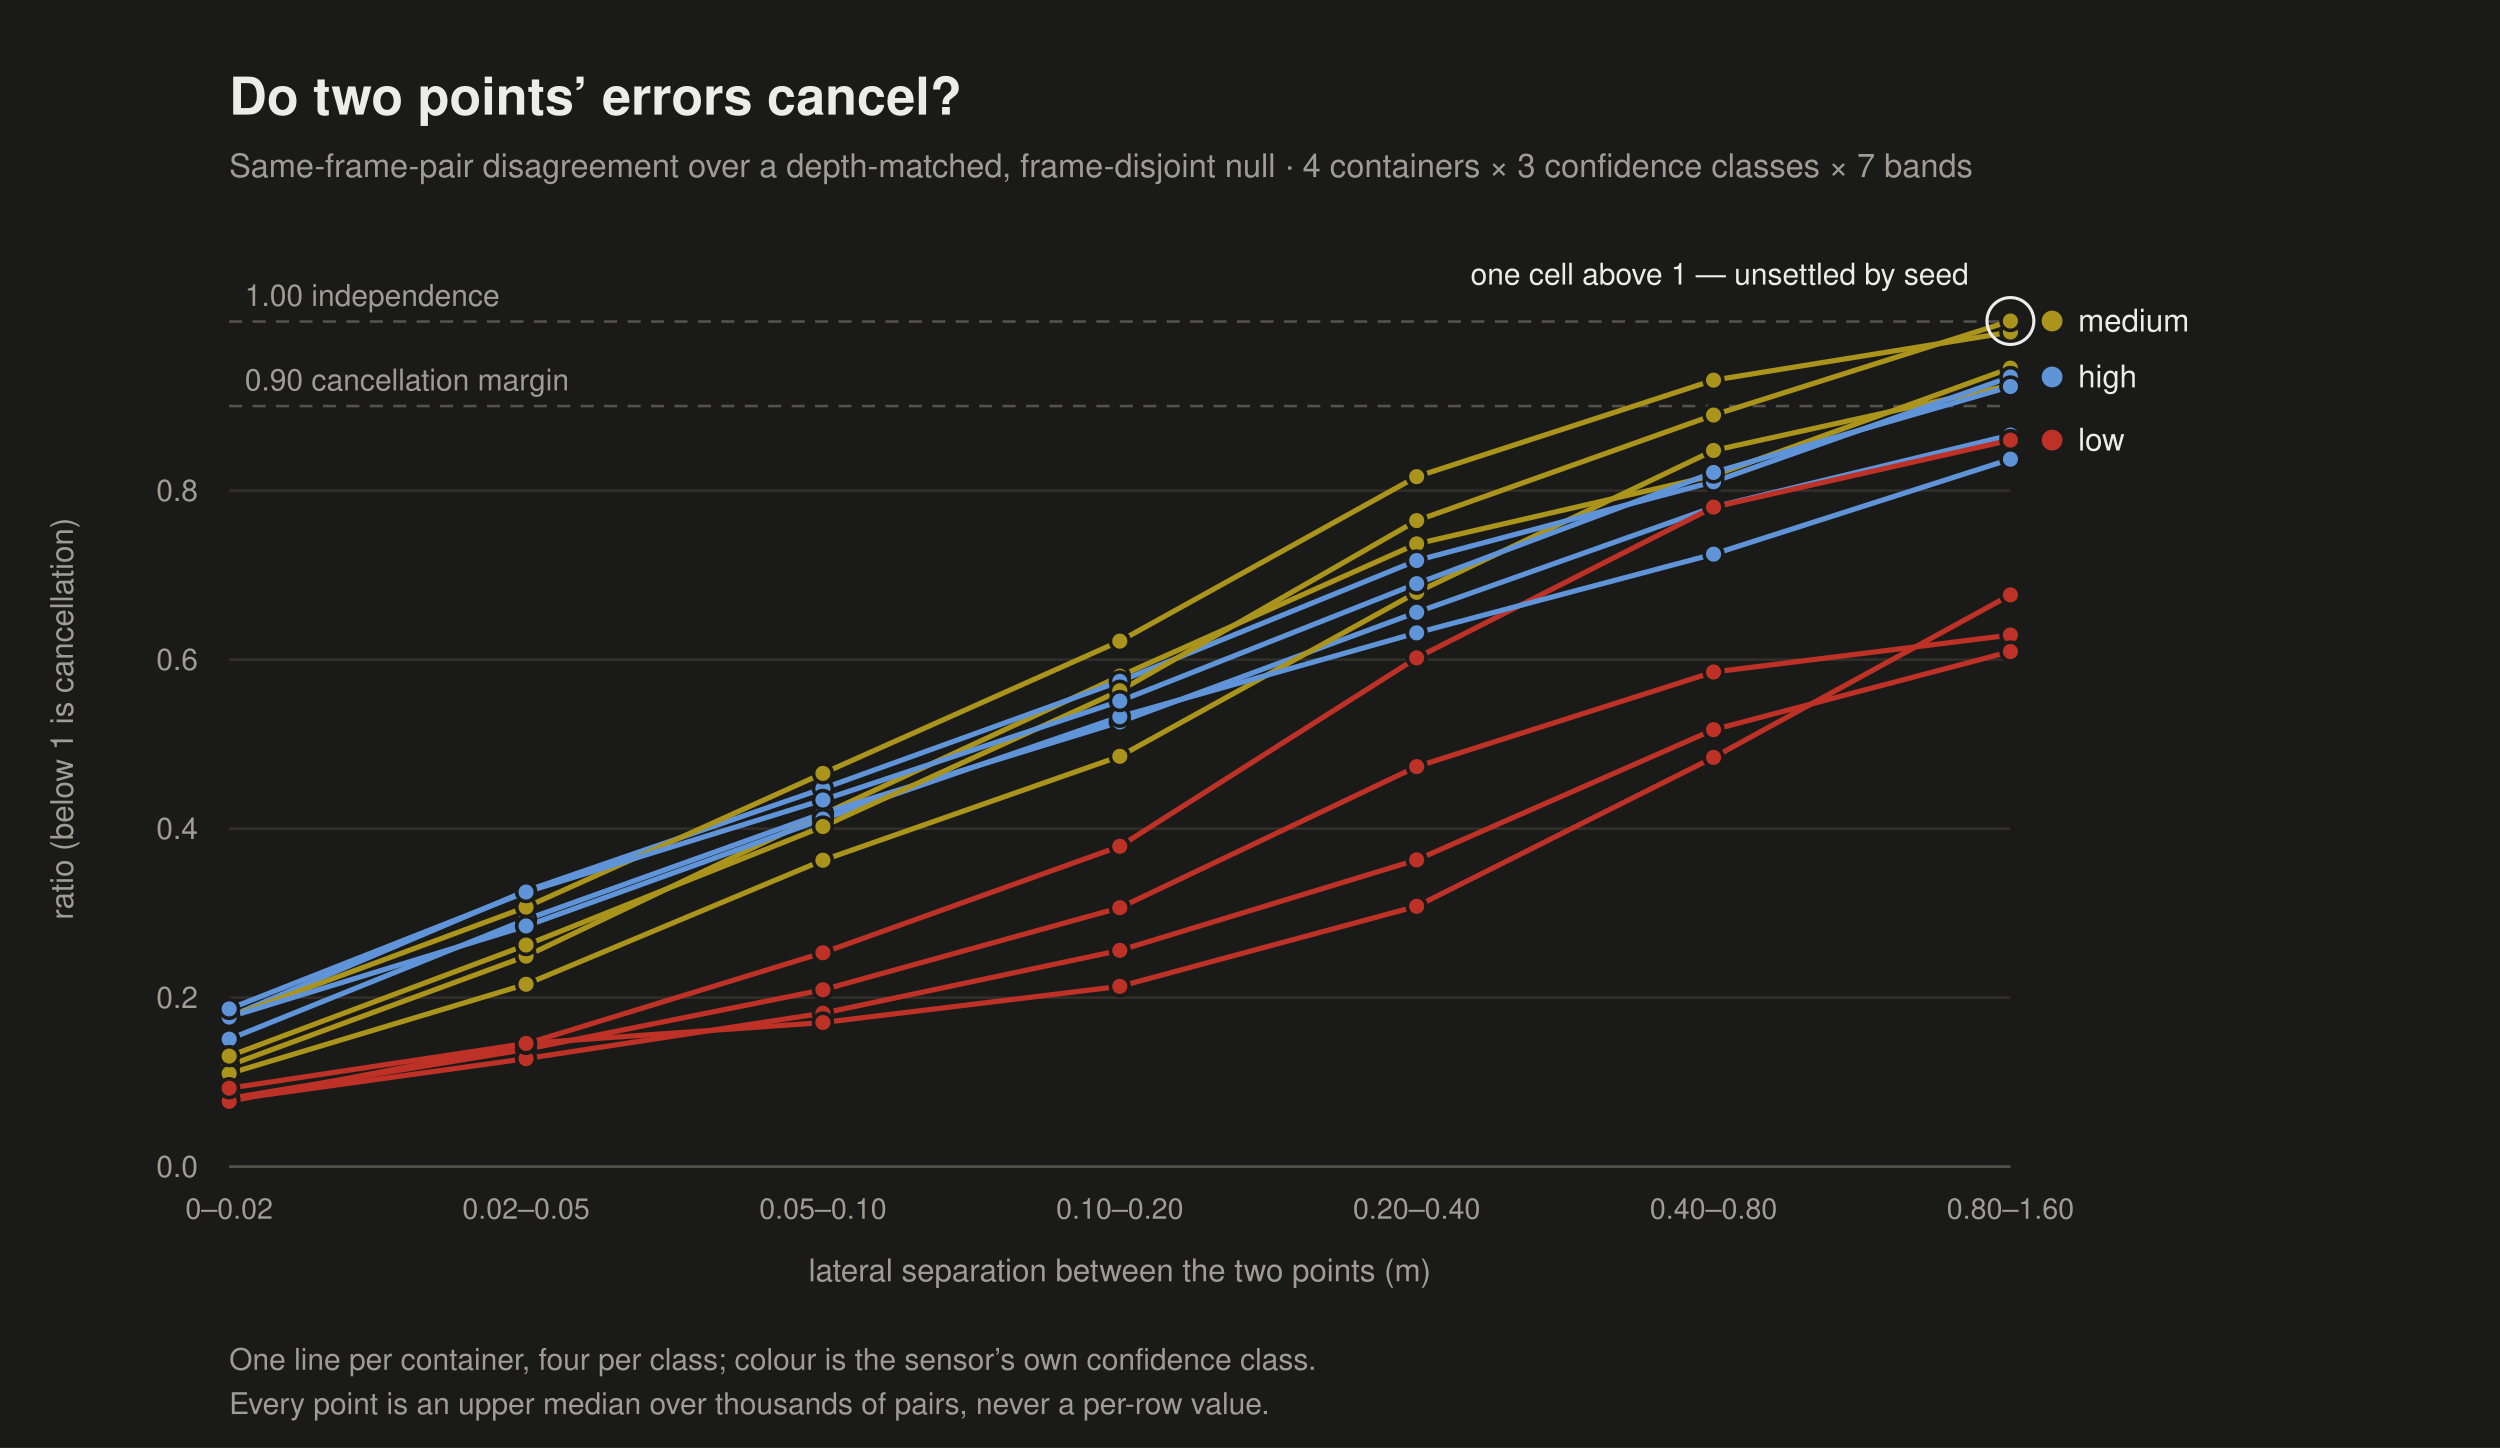
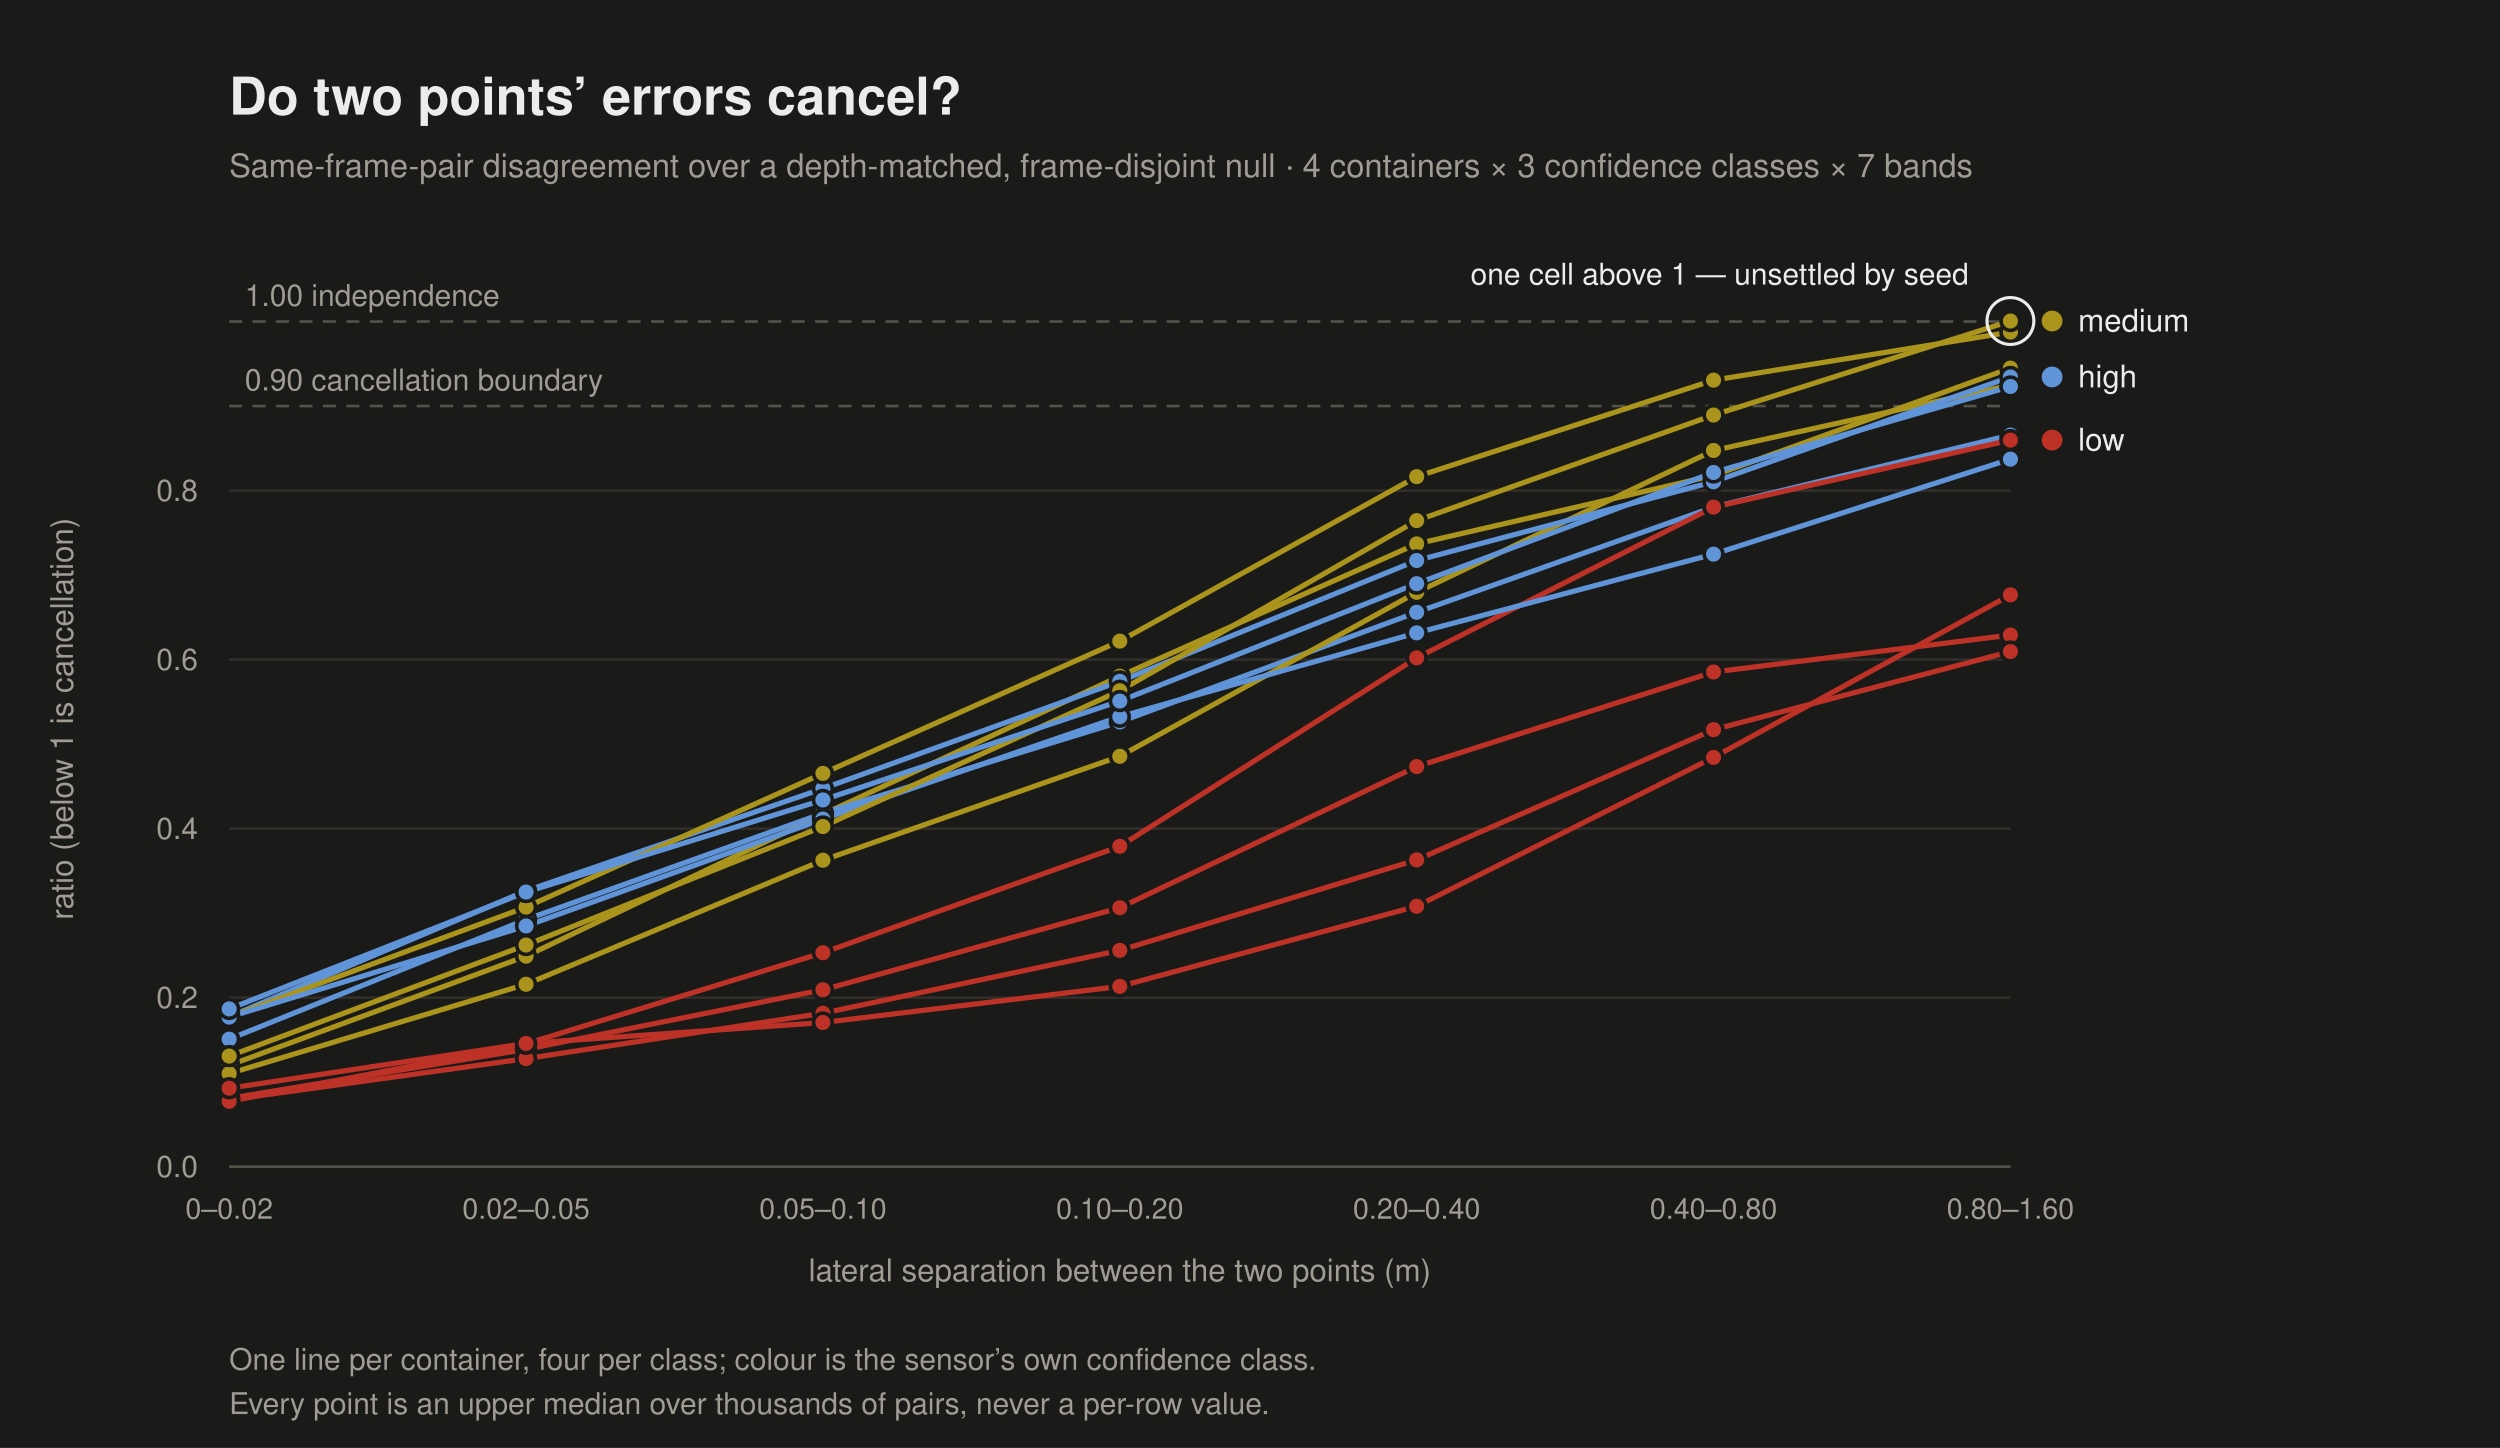
<svg xmlns="http://www.w3.org/2000/svg" width="960" height="556" viewBox="0 0 960 556" font-family="-apple-system, BlinkMacSystemFont, Segoe UI, Helvetica, Arial, sans-serif" role="img" aria-label="Ratio of same-frame-pair disagreement to a frame-disjoint null, rising with separation in all twelve series">
  <rect width="960" height="556" fill="#1a1a19" />
  <text x="88" y="44" fill="#ececea" font-size="20" font-weight="600">Do two points’ errors cancel?</text>
  <text x="88" y="68" fill="#a09c94" font-size="12.5">Same-frame-pair disagreement over a depth-matched, frame-disjoint null · 4 containers × 3 confidence classes × 7 bands</text>
  <line x1="88" y1="448" x2="772" y2="448" stroke="#322f2b" stroke-width="1" />
  <text x="76" y="452" fill="#a09c94" font-size="11.5" text-anchor="end">0.0</text>
  <line x1="88" y1="383.09" x2="772" y2="383.09" stroke="#322f2b" stroke-width="1" />
  <text x="76" y="387.09" fill="#a09c94" font-size="11.5" text-anchor="end">0.2</text>
  <line x1="88" y1="318.19" x2="772" y2="318.19" stroke="#322f2b" stroke-width="1" />
  <text x="76" y="322.19" fill="#a09c94" font-size="11.5" text-anchor="end">0.4</text>
  <line x1="88" y1="253.28" x2="772" y2="253.28" stroke="#322f2b" stroke-width="1" />
  <text x="76" y="257.28" fill="#a09c94" font-size="11.5" text-anchor="end">0.6</text>
  <line x1="88" y1="188.38" x2="772" y2="188.38" stroke="#322f2b" stroke-width="1" />
  <text x="76" y="192.38" fill="#a09c94" font-size="11.5" text-anchor="end">0.8</text>
  <line x1="88" y1="155.92" x2="772" y2="155.92" stroke="#55524c" stroke-width="1" stroke-dasharray="5 4" />
-   <text x="94" y="149.92" fill="#a09c94" font-size="11.5">0.90  cancellation margin</text>
+   <text x="94" y="149.92" fill="#a09c94" font-size="11.5">0.90  cancellation boundary</text>
  <line x1="88" y1="123.47" x2="772" y2="123.47" stroke="#55524c" stroke-width="1" stroke-dasharray="5 4" />
  <text x="94" y="117.47" fill="#a09c94" font-size="11.5">1.00  independence</text>
  <line x1="88" y1="448" x2="772" y2="448" stroke="#55524c" stroke-width="1" />
  <text x="88" y="468" fill="#a09c94" font-size="11" text-anchor="middle">0–0.02</text>
  <text x="202" y="468" fill="#a09c94" font-size="11" text-anchor="middle">0.02–0.05</text>
  <text x="316" y="468" fill="#a09c94" font-size="11" text-anchor="middle">0.05–0.10</text>
  <text x="430" y="468" fill="#a09c94" font-size="11" text-anchor="middle">0.10–0.20</text>
  <text x="544" y="468" fill="#a09c94" font-size="11" text-anchor="middle">0.20–0.40</text>
  <text x="658" y="468" fill="#a09c94" font-size="11" text-anchor="middle">0.40–0.80</text>
  <text x="772" y="468" fill="#a09c94" font-size="11" text-anchor="middle">0.80–1.60</text>
  <text x="430" y="492" fill="#a09c94" font-size="12" text-anchor="middle">lateral separation between the two points (m)</text>
  <text transform="translate(28 276) rotate(-90)" fill="#a09c94" font-size="12" text-anchor="middle">ratio (below 1 is cancellation)</text>
  <polyline points="88,421.75 202,402.94 316,380.08 430,348.56 544,294.37 658,258.05 772,243.85" fill="none" stroke="#BE3126" stroke-width="2" stroke-linejoin="round" stroke-linecap="round" />
  <polyline points="88,409.08 202,367.17 316,312.71 430,259.64 544,208.85 658,182.58 772,141.36" fill="none" stroke="#AA941C" stroke-width="2" stroke-linejoin="round" stroke-linecap="round" />
  <polyline points="88,399.04 202,353.1 316,312.3 430,277.23 544,235.12 658,194.71 772,167.06" fill="none" stroke="#6094D8" stroke-width="2" stroke-linejoin="round" stroke-linecap="round" />
  <polyline points="88,422.35 202,406.51 316,389.07 430,364.94 544,330.19 658,280.19 772,250.2" fill="none" stroke="#BE3126" stroke-width="2" stroke-linejoin="round" stroke-linecap="round" />
  <polyline points="88,412.24 202,377.96 316,330.33 430,290.42 544,227.46 658,172.98 772,147.91" fill="none" stroke="#AA941C" stroke-width="2" stroke-linejoin="round" stroke-linecap="round" />
  <polyline points="88,390.43 202,342.09 316,302.8 430,261.64 544,215.23 658,185 772,144.76" fill="none" stroke="#6094D8" stroke-width="2" stroke-linejoin="round" stroke-linecap="round" />
  <polyline points="88,422.91 202,400.8 316,365.85 430,324.98 544,252.62 658,194.73 772,169" fill="none" stroke="#BE3126" stroke-width="2" stroke-linejoin="round" stroke-linecap="round" />
  <polyline points="88,390.51 202,348.33 316,296.98 430,246.19 544,183.03 658,145.98 772,127.52" fill="none" stroke="#AA941C" stroke-width="2" stroke-linejoin="round" stroke-linecap="round" />
  <polyline points="88,390.56 202,355.58 316,314.52 430,275.22 544,243.02 658,212.79 772,176.32" fill="none" stroke="#6094D8" stroke-width="2" stroke-linejoin="round" stroke-linecap="round" />
  <polyline points="88,417.87 202,400.68 316,392.65 430,378.77 544,348.01 658,290.84 772,228.44" fill="none" stroke="#BE3126" stroke-width="2" stroke-linejoin="round" stroke-linecap="round" />
  <polyline points="88,405.54 202,362.89 316,317.39 430,265.25 544,199.91 658,159.38 772,123.27" fill="none" stroke="#AA941C" stroke-width="2" stroke-linejoin="round" stroke-linecap="round" />
  <polyline points="88,387.42 202,342.55 316,307.18 430,269.21 544,224.12 658,181.42 772,148.42" fill="none" stroke="#6094D8" stroke-width="2" stroke-linejoin="round" stroke-linecap="round" />
  <circle cx="88" cy="421.75" r="3.6" fill="#BE3126" stroke="#1a1a19" stroke-width="1.4" />
  <circle cx="202" cy="402.94" r="3.6" fill="#BE3126" stroke="#1a1a19" stroke-width="1.4" />
  <circle cx="316" cy="380.08" r="3.6" fill="#BE3126" stroke="#1a1a19" stroke-width="1.4" />
  <circle cx="430" cy="348.56" r="3.6" fill="#BE3126" stroke="#1a1a19" stroke-width="1.4" />
  <circle cx="544" cy="294.37" r="3.6" fill="#BE3126" stroke="#1a1a19" stroke-width="1.4" />
  <circle cx="658" cy="258.05" r="3.6" fill="#BE3126" stroke="#1a1a19" stroke-width="1.4" />
  <circle cx="772" cy="243.85" r="3.6" fill="#BE3126" stroke="#1a1a19" stroke-width="1.4" />
  <circle cx="88" cy="409.08" r="3.6" fill="#AA941C" stroke="#1a1a19" stroke-width="1.4" />
  <circle cx="202" cy="367.17" r="3.6" fill="#AA941C" stroke="#1a1a19" stroke-width="1.4" />
  <circle cx="316" cy="312.71" r="3.6" fill="#AA941C" stroke="#1a1a19" stroke-width="1.4" />
  <circle cx="430" cy="259.64" r="3.6" fill="#AA941C" stroke="#1a1a19" stroke-width="1.4" />
  <circle cx="544" cy="208.85" r="3.6" fill="#AA941C" stroke="#1a1a19" stroke-width="1.4" />
  <circle cx="658" cy="182.58" r="3.6" fill="#AA941C" stroke="#1a1a19" stroke-width="1.4" />
  <circle cx="772" cy="141.36" r="3.6" fill="#AA941C" stroke="#1a1a19" stroke-width="1.4" />
  <circle cx="88" cy="399.04" r="3.6" fill="#6094D8" stroke="#1a1a19" stroke-width="1.4" />
  <circle cx="202" cy="353.1" r="3.6" fill="#6094D8" stroke="#1a1a19" stroke-width="1.4" />
  <circle cx="316" cy="312.3" r="3.6" fill="#6094D8" stroke="#1a1a19" stroke-width="1.4" />
  <circle cx="430" cy="277.23" r="3.6" fill="#6094D8" stroke="#1a1a19" stroke-width="1.4" />
  <circle cx="544" cy="235.12" r="3.6" fill="#6094D8" stroke="#1a1a19" stroke-width="1.4" />
  <circle cx="658" cy="194.71" r="3.6" fill="#6094D8" stroke="#1a1a19" stroke-width="1.4" />
  <circle cx="772" cy="167.06" r="3.6" fill="#6094D8" stroke="#1a1a19" stroke-width="1.4" />
  <circle cx="88" cy="422.35" r="3.6" fill="#BE3126" stroke="#1a1a19" stroke-width="1.4" />
  <circle cx="202" cy="406.51" r="3.6" fill="#BE3126" stroke="#1a1a19" stroke-width="1.4" />
  <circle cx="316" cy="389.07" r="3.6" fill="#BE3126" stroke="#1a1a19" stroke-width="1.4" />
  <circle cx="430" cy="364.94" r="3.6" fill="#BE3126" stroke="#1a1a19" stroke-width="1.4" />
  <circle cx="544" cy="330.19" r="3.6" fill="#BE3126" stroke="#1a1a19" stroke-width="1.4" />
  <circle cx="658" cy="280.19" r="3.6" fill="#BE3126" stroke="#1a1a19" stroke-width="1.4" />
  <circle cx="772" cy="250.2" r="3.6" fill="#BE3126" stroke="#1a1a19" stroke-width="1.4" />
  <circle cx="88" cy="412.24" r="3.6" fill="#AA941C" stroke="#1a1a19" stroke-width="1.4" />
  <circle cx="202" cy="377.96" r="3.6" fill="#AA941C" stroke="#1a1a19" stroke-width="1.4" />
  <circle cx="316" cy="330.33" r="3.6" fill="#AA941C" stroke="#1a1a19" stroke-width="1.4" />
  <circle cx="430" cy="290.42" r="3.6" fill="#AA941C" stroke="#1a1a19" stroke-width="1.4" />
  <circle cx="544" cy="227.46" r="3.6" fill="#AA941C" stroke="#1a1a19" stroke-width="1.4" />
  <circle cx="658" cy="172.98" r="3.6" fill="#AA941C" stroke="#1a1a19" stroke-width="1.4" />
  <circle cx="772" cy="147.91" r="3.6" fill="#AA941C" stroke="#1a1a19" stroke-width="1.4" />
  <circle cx="88" cy="390.43" r="3.6" fill="#6094D8" stroke="#1a1a19" stroke-width="1.4" />
  <circle cx="202" cy="342.09" r="3.6" fill="#6094D8" stroke="#1a1a19" stroke-width="1.4" />
  <circle cx="316" cy="302.8" r="3.6" fill="#6094D8" stroke="#1a1a19" stroke-width="1.4" />
  <circle cx="430" cy="261.64" r="3.6" fill="#6094D8" stroke="#1a1a19" stroke-width="1.4" />
  <circle cx="544" cy="215.23" r="3.6" fill="#6094D8" stroke="#1a1a19" stroke-width="1.4" />
  <circle cx="658" cy="185" r="3.6" fill="#6094D8" stroke="#1a1a19" stroke-width="1.4" />
  <circle cx="772" cy="144.76" r="3.6" fill="#6094D8" stroke="#1a1a19" stroke-width="1.4" />
  <circle cx="88" cy="422.91" r="3.6" fill="#BE3126" stroke="#1a1a19" stroke-width="1.4" />
  <circle cx="202" cy="400.8" r="3.6" fill="#BE3126" stroke="#1a1a19" stroke-width="1.4" />
  <circle cx="316" cy="365.85" r="3.6" fill="#BE3126" stroke="#1a1a19" stroke-width="1.4" />
  <circle cx="430" cy="324.98" r="3.6" fill="#BE3126" stroke="#1a1a19" stroke-width="1.4" />
  <circle cx="544" cy="252.62" r="3.6" fill="#BE3126" stroke="#1a1a19" stroke-width="1.4" />
  <circle cx="658" cy="194.73" r="3.6" fill="#BE3126" stroke="#1a1a19" stroke-width="1.4" />
  <circle cx="772" cy="169" r="3.6" fill="#BE3126" stroke="#1a1a19" stroke-width="1.4" />
  <circle cx="88" cy="390.51" r="3.6" fill="#AA941C" stroke="#1a1a19" stroke-width="1.4" />
  <circle cx="202" cy="348.33" r="3.6" fill="#AA941C" stroke="#1a1a19" stroke-width="1.4" />
  <circle cx="316" cy="296.98" r="3.6" fill="#AA941C" stroke="#1a1a19" stroke-width="1.4" />
  <circle cx="430" cy="246.19" r="3.6" fill="#AA941C" stroke="#1a1a19" stroke-width="1.4" />
  <circle cx="544" cy="183.03" r="3.6" fill="#AA941C" stroke="#1a1a19" stroke-width="1.4" />
  <circle cx="658" cy="145.98" r="3.6" fill="#AA941C" stroke="#1a1a19" stroke-width="1.4" />
  <circle cx="772" cy="127.52" r="3.6" fill="#AA941C" stroke="#1a1a19" stroke-width="1.4" />
  <circle cx="88" cy="390.56" r="3.6" fill="#6094D8" stroke="#1a1a19" stroke-width="1.4" />
  <circle cx="202" cy="355.58" r="3.6" fill="#6094D8" stroke="#1a1a19" stroke-width="1.4" />
  <circle cx="316" cy="314.52" r="3.6" fill="#6094D8" stroke="#1a1a19" stroke-width="1.4" />
  <circle cx="430" cy="275.22" r="3.6" fill="#6094D8" stroke="#1a1a19" stroke-width="1.4" />
  <circle cx="544" cy="243.02" r="3.6" fill="#6094D8" stroke="#1a1a19" stroke-width="1.4" />
  <circle cx="658" cy="212.79" r="3.6" fill="#6094D8" stroke="#1a1a19" stroke-width="1.4" />
  <circle cx="772" cy="176.32" r="3.6" fill="#6094D8" stroke="#1a1a19" stroke-width="1.4" />
  <circle cx="88" cy="417.87" r="3.6" fill="#BE3126" stroke="#1a1a19" stroke-width="1.4" />
  <circle cx="202" cy="400.68" r="3.6" fill="#BE3126" stroke="#1a1a19" stroke-width="1.4" />
  <circle cx="316" cy="392.65" r="3.6" fill="#BE3126" stroke="#1a1a19" stroke-width="1.4" />
  <circle cx="430" cy="378.77" r="3.6" fill="#BE3126" stroke="#1a1a19" stroke-width="1.4" />
  <circle cx="544" cy="348.01" r="3.6" fill="#BE3126" stroke="#1a1a19" stroke-width="1.4" />
  <circle cx="658" cy="290.84" r="3.6" fill="#BE3126" stroke="#1a1a19" stroke-width="1.4" />
  <circle cx="772" cy="228.44" r="3.6" fill="#BE3126" stroke="#1a1a19" stroke-width="1.4" />
  <circle cx="88" cy="405.54" r="3.6" fill="#AA941C" stroke="#1a1a19" stroke-width="1.4" />
  <circle cx="202" cy="362.89" r="3.6" fill="#AA941C" stroke="#1a1a19" stroke-width="1.4" />
  <circle cx="316" cy="317.39" r="3.6" fill="#AA941C" stroke="#1a1a19" stroke-width="1.4" />
  <circle cx="430" cy="265.25" r="3.6" fill="#AA941C" stroke="#1a1a19" stroke-width="1.4" />
  <circle cx="544" cy="199.91" r="3.6" fill="#AA941C" stroke="#1a1a19" stroke-width="1.4" />
  <circle cx="658" cy="159.38" r="3.6" fill="#AA941C" stroke="#1a1a19" stroke-width="1.4" />
  <circle cx="772" cy="123.27" r="3.6" fill="#AA941C" stroke="#1a1a19" stroke-width="1.4" />
  <circle cx="88" cy="387.42" r="3.6" fill="#6094D8" stroke="#1a1a19" stroke-width="1.4" />
  <circle cx="202" cy="342.55" r="3.6" fill="#6094D8" stroke="#1a1a19" stroke-width="1.4" />
  <circle cx="316" cy="307.18" r="3.6" fill="#6094D8" stroke="#1a1a19" stroke-width="1.4" />
  <circle cx="430" cy="269.21" r="3.6" fill="#6094D8" stroke="#1a1a19" stroke-width="1.4" />
  <circle cx="544" cy="224.12" r="3.6" fill="#6094D8" stroke="#1a1a19" stroke-width="1.4" />
  <circle cx="658" cy="181.42" r="3.6" fill="#6094D8" stroke="#1a1a19" stroke-width="1.4" />
  <circle cx="772" cy="148.42" r="3.6" fill="#6094D8" stroke="#1a1a19" stroke-width="1.4" />
  <circle cx="772" cy="123.27" r="9" fill="none" stroke="#ececea" stroke-width="1.2" />
  <text x="756" y="109.27" fill="#ececea" font-size="11.5" text-anchor="end">one cell above 1 — unsettled by seed</text>
  <circle cx="788" cy="123.27" r="4" fill="#AA941C" />
  <text x="798" y="127.27" fill="#ececea" font-size="12">medium</text>
  <circle cx="788" cy="144.76" r="4" fill="#6094D8" />
  <text x="798" y="148.76" fill="#ececea" font-size="12">high</text>
  <circle cx="788" cy="169" r="4" fill="#BE3126" />
  <text x="798" y="173" fill="#ececea" font-size="12">low</text>
  <text x="88" y="526" fill="#a09c94" font-size="11.5">One line per container, four per class; colour is the sensor’s own confidence class.</text>
  <text x="88" y="543" fill="#a09c94" font-size="11.5">Every point is an upper median over thousands of pairs, never a per-row value.</text>
</svg>
